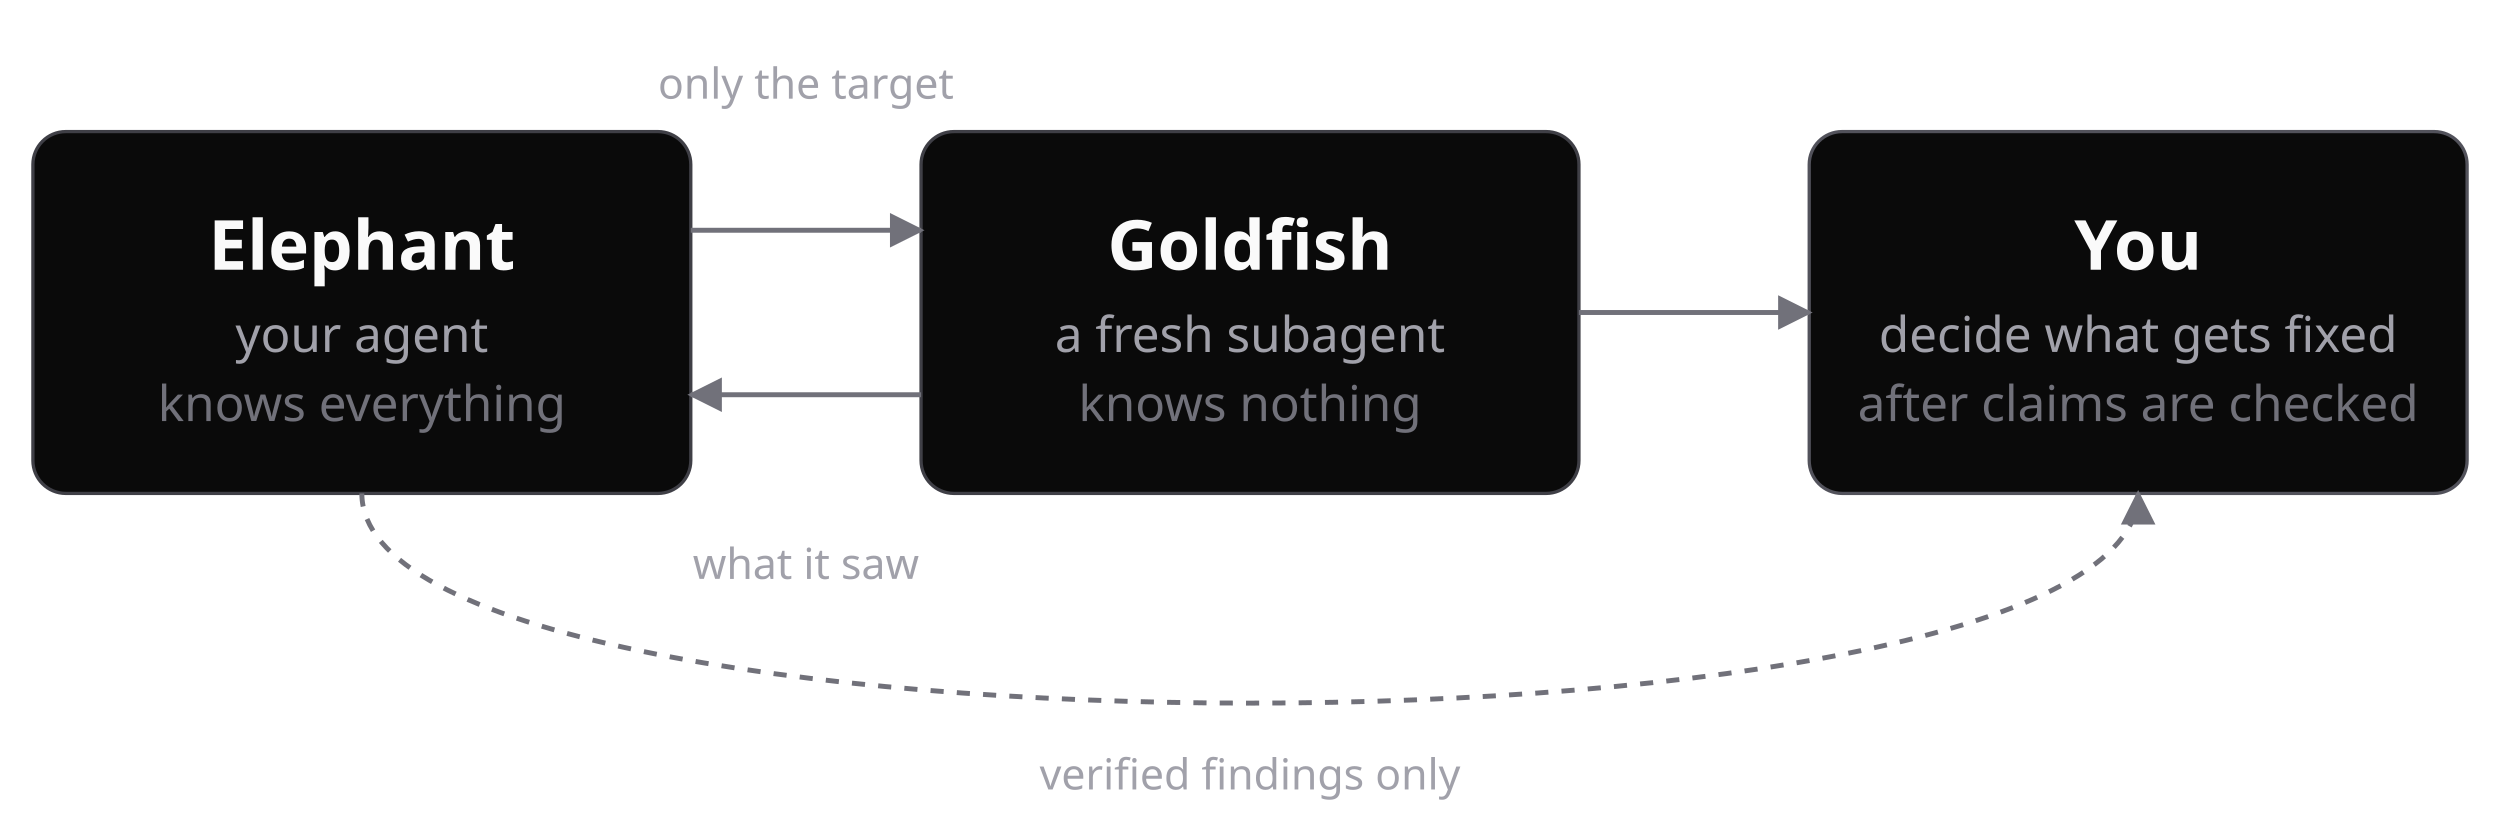
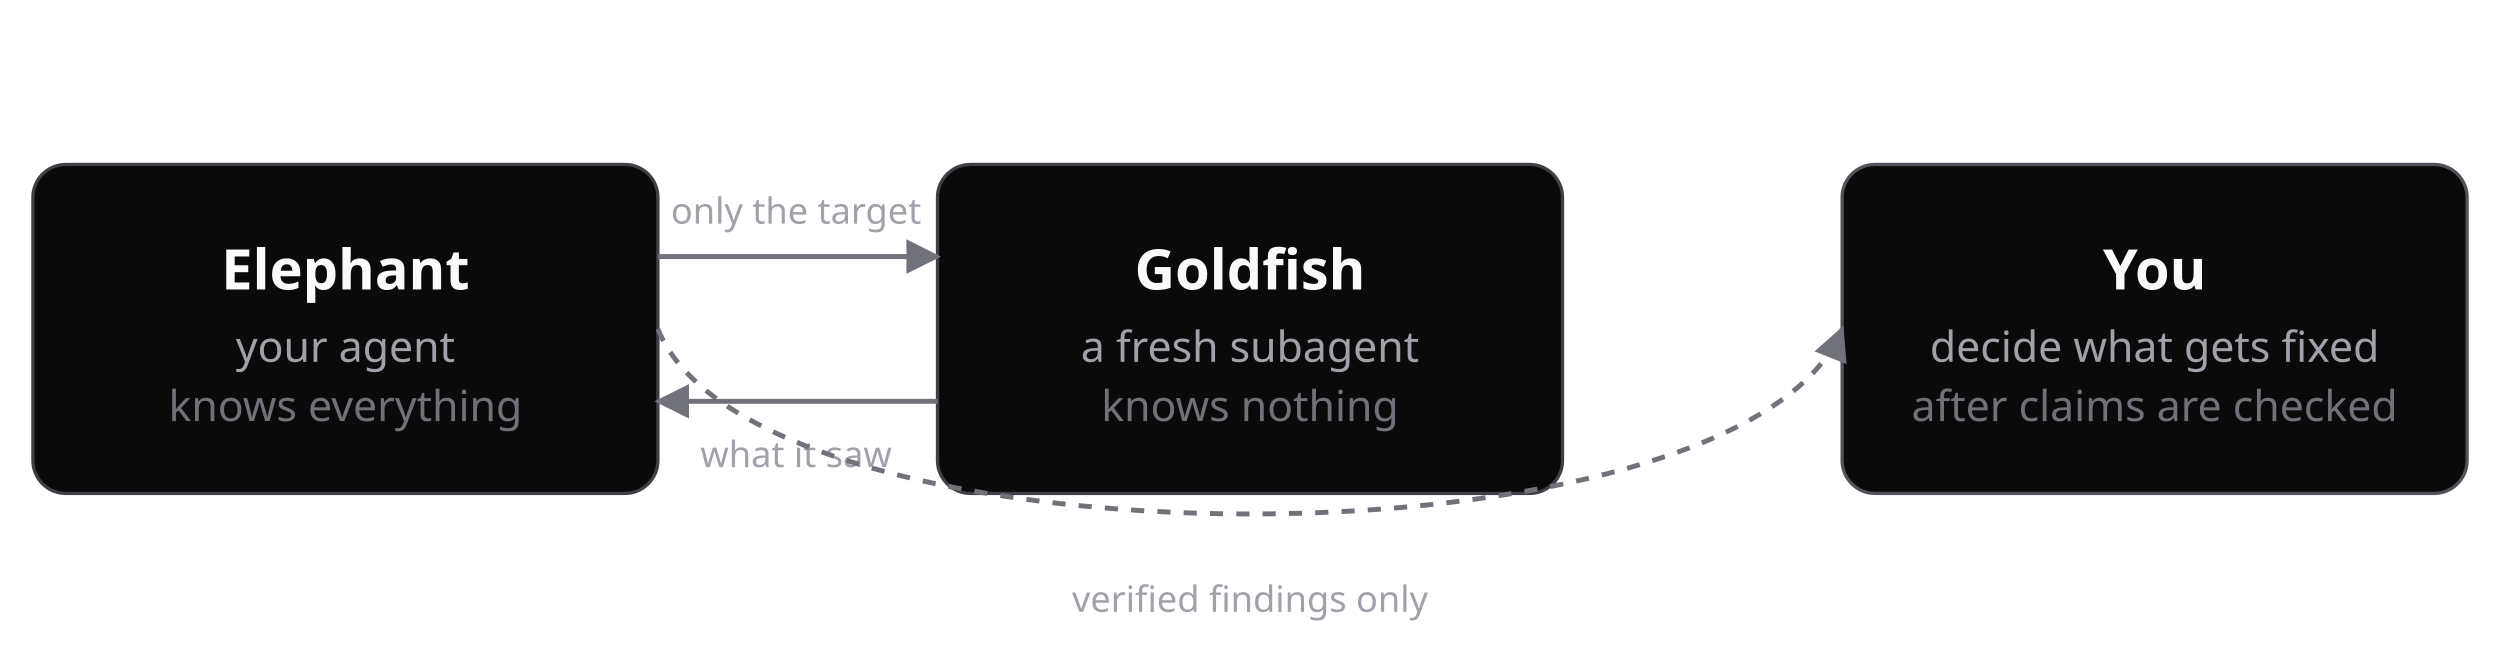
- <svg xmlns="http://www.w3.org/2000/svg" viewBox="0 0 760 250" role="img" aria-labelledby="t d">
+ <svg xmlns="http://www.w3.org/2000/svg" viewBox="0 0 760 200" role="img" aria-labelledby="t d">
  <defs>
    <marker id="a" viewBox="0 0 10 10" refX="9" refY="5" markerWidth="7" markerHeight="7" orient="auto-start-reverse">
      <path d="M0 0L10 5L0 10z" fill="#71717a" />
    </marker>
  </defs>
  <g font-family="ui-sans-serif,system-ui,sans-serif" text-anchor="middle">
-     <rect x="10" y="40" width="200" height="110" rx="10" fill="#0a0a0a" stroke="#3f3f46" />
-     <text x="110" y="82" font-size="21" font-weight="600" fill="#fafafa">Elephant</text>
-     <text x="110" y="107" font-size="15" fill="#a1a1aa">your agent</text>
-     <text x="110" y="128" font-size="15" fill="#71717a">knows everything</text>
-     <rect x="280" y="40" width="200" height="110" rx="10" fill="#0a0a0a" stroke="#3f3f46" />
-     <text x="380" y="82" font-size="21" font-weight="600" fill="#fafafa">Goldfish</text>
-     <text x="380" y="107" font-size="15" fill="#a1a1aa">a fresh subagent</text>
-     <text x="380" y="128" font-size="15" fill="#71717a">knows nothing</text>
-     <rect x="550" y="40" width="200" height="110" rx="10" fill="#0a0a0a" stroke="#52525b" />
-     <text x="650" y="82" font-size="21" font-weight="600" fill="#fafafa">You</text>
-     <text x="650" y="107" font-size="15" fill="#a1a1aa">decide what gets fixed</text>
-     <text x="650" y="128" font-size="15" fill="#71717a">after claims are checked</text>
-     <path d="M210 70H280" stroke="#71717a" stroke-width="1.5" marker-end="url(#a)" />
-     <text x="245" y="30" font-size="13" fill="#a1a1aa">only the target</text>
-     <path d="M280 120H210" stroke="#71717a" stroke-width="1.5" marker-end="url(#a)" />
-     <text x="245" y="176" font-size="13" fill="#a1a1aa">what it saw</text>
-     <path d="M480 95H550" stroke="#71717a" stroke-width="1.5" marker-end="url(#a)" />
-     <path d="M110 150C110 235 650 235 650 150" fill="none" stroke="#71717a" stroke-width="1.5" stroke-dasharray="4 4" marker-end="url(#a)" />
-     <text x="380" y="240" font-size="13" fill="#a1a1aa">verified findings only</text>
+     <rect x="10" y="50" width="190" height="100" rx="10" fill="#0a0a0a" stroke="#3f3f46" />
+     <text x="105" y="88" font-size="17" font-weight="600" fill="#fafafa">Elephant</text>
+     <text x="105" y="110" font-size="13" fill="#a1a1aa">your agent</text>
+     <text x="105" y="128" font-size="13" fill="#71717a">knows everything</text>
+     <rect x="285" y="50" width="190" height="100" rx="10" fill="#0a0a0a" stroke="#3f3f46" />
+     <text x="380" y="88" font-size="17" font-weight="600" fill="#fafafa">Goldfish</text>
+     <text x="380" y="110" font-size="13" fill="#a1a1aa">a fresh subagent</text>
+     <text x="380" y="128" font-size="13" fill="#71717a">knows nothing</text>
+     <rect x="560" y="50" width="190" height="100" rx="10" fill="#0a0a0a" stroke="#52525b" />
+     <text x="655" y="88" font-size="17" font-weight="600" fill="#fafafa">You</text>
+     <text x="655" y="110" font-size="13" fill="#a1a1aa">decide what gets fixed</text>
+     <text x="655" y="128" font-size="13" fill="#71717a">after claims are checked</text>
+     <path d="M200 78H285" stroke="#71717a" stroke-width="1.5" marker-end="url(#a)" />
+     <text x="242" y="68" font-size="11" fill="#a1a1aa">only the target</text>
+     <path d="M285 122H200" stroke="#71717a" stroke-width="1.5" marker-end="url(#a)" />
+     <text x="242" y="142" font-size="11" fill="#a1a1aa">what it saw</text>
+     <path d="M200 100C230 175 530 175 560 100" fill="none" stroke="#71717a" stroke-width="1.5" stroke-dasharray="4 4" marker-end="url(#a)" />
+     <text x="380" y="186" font-size="11" fill="#a1a1aa">verified findings only</text>
  </g>
</svg>
